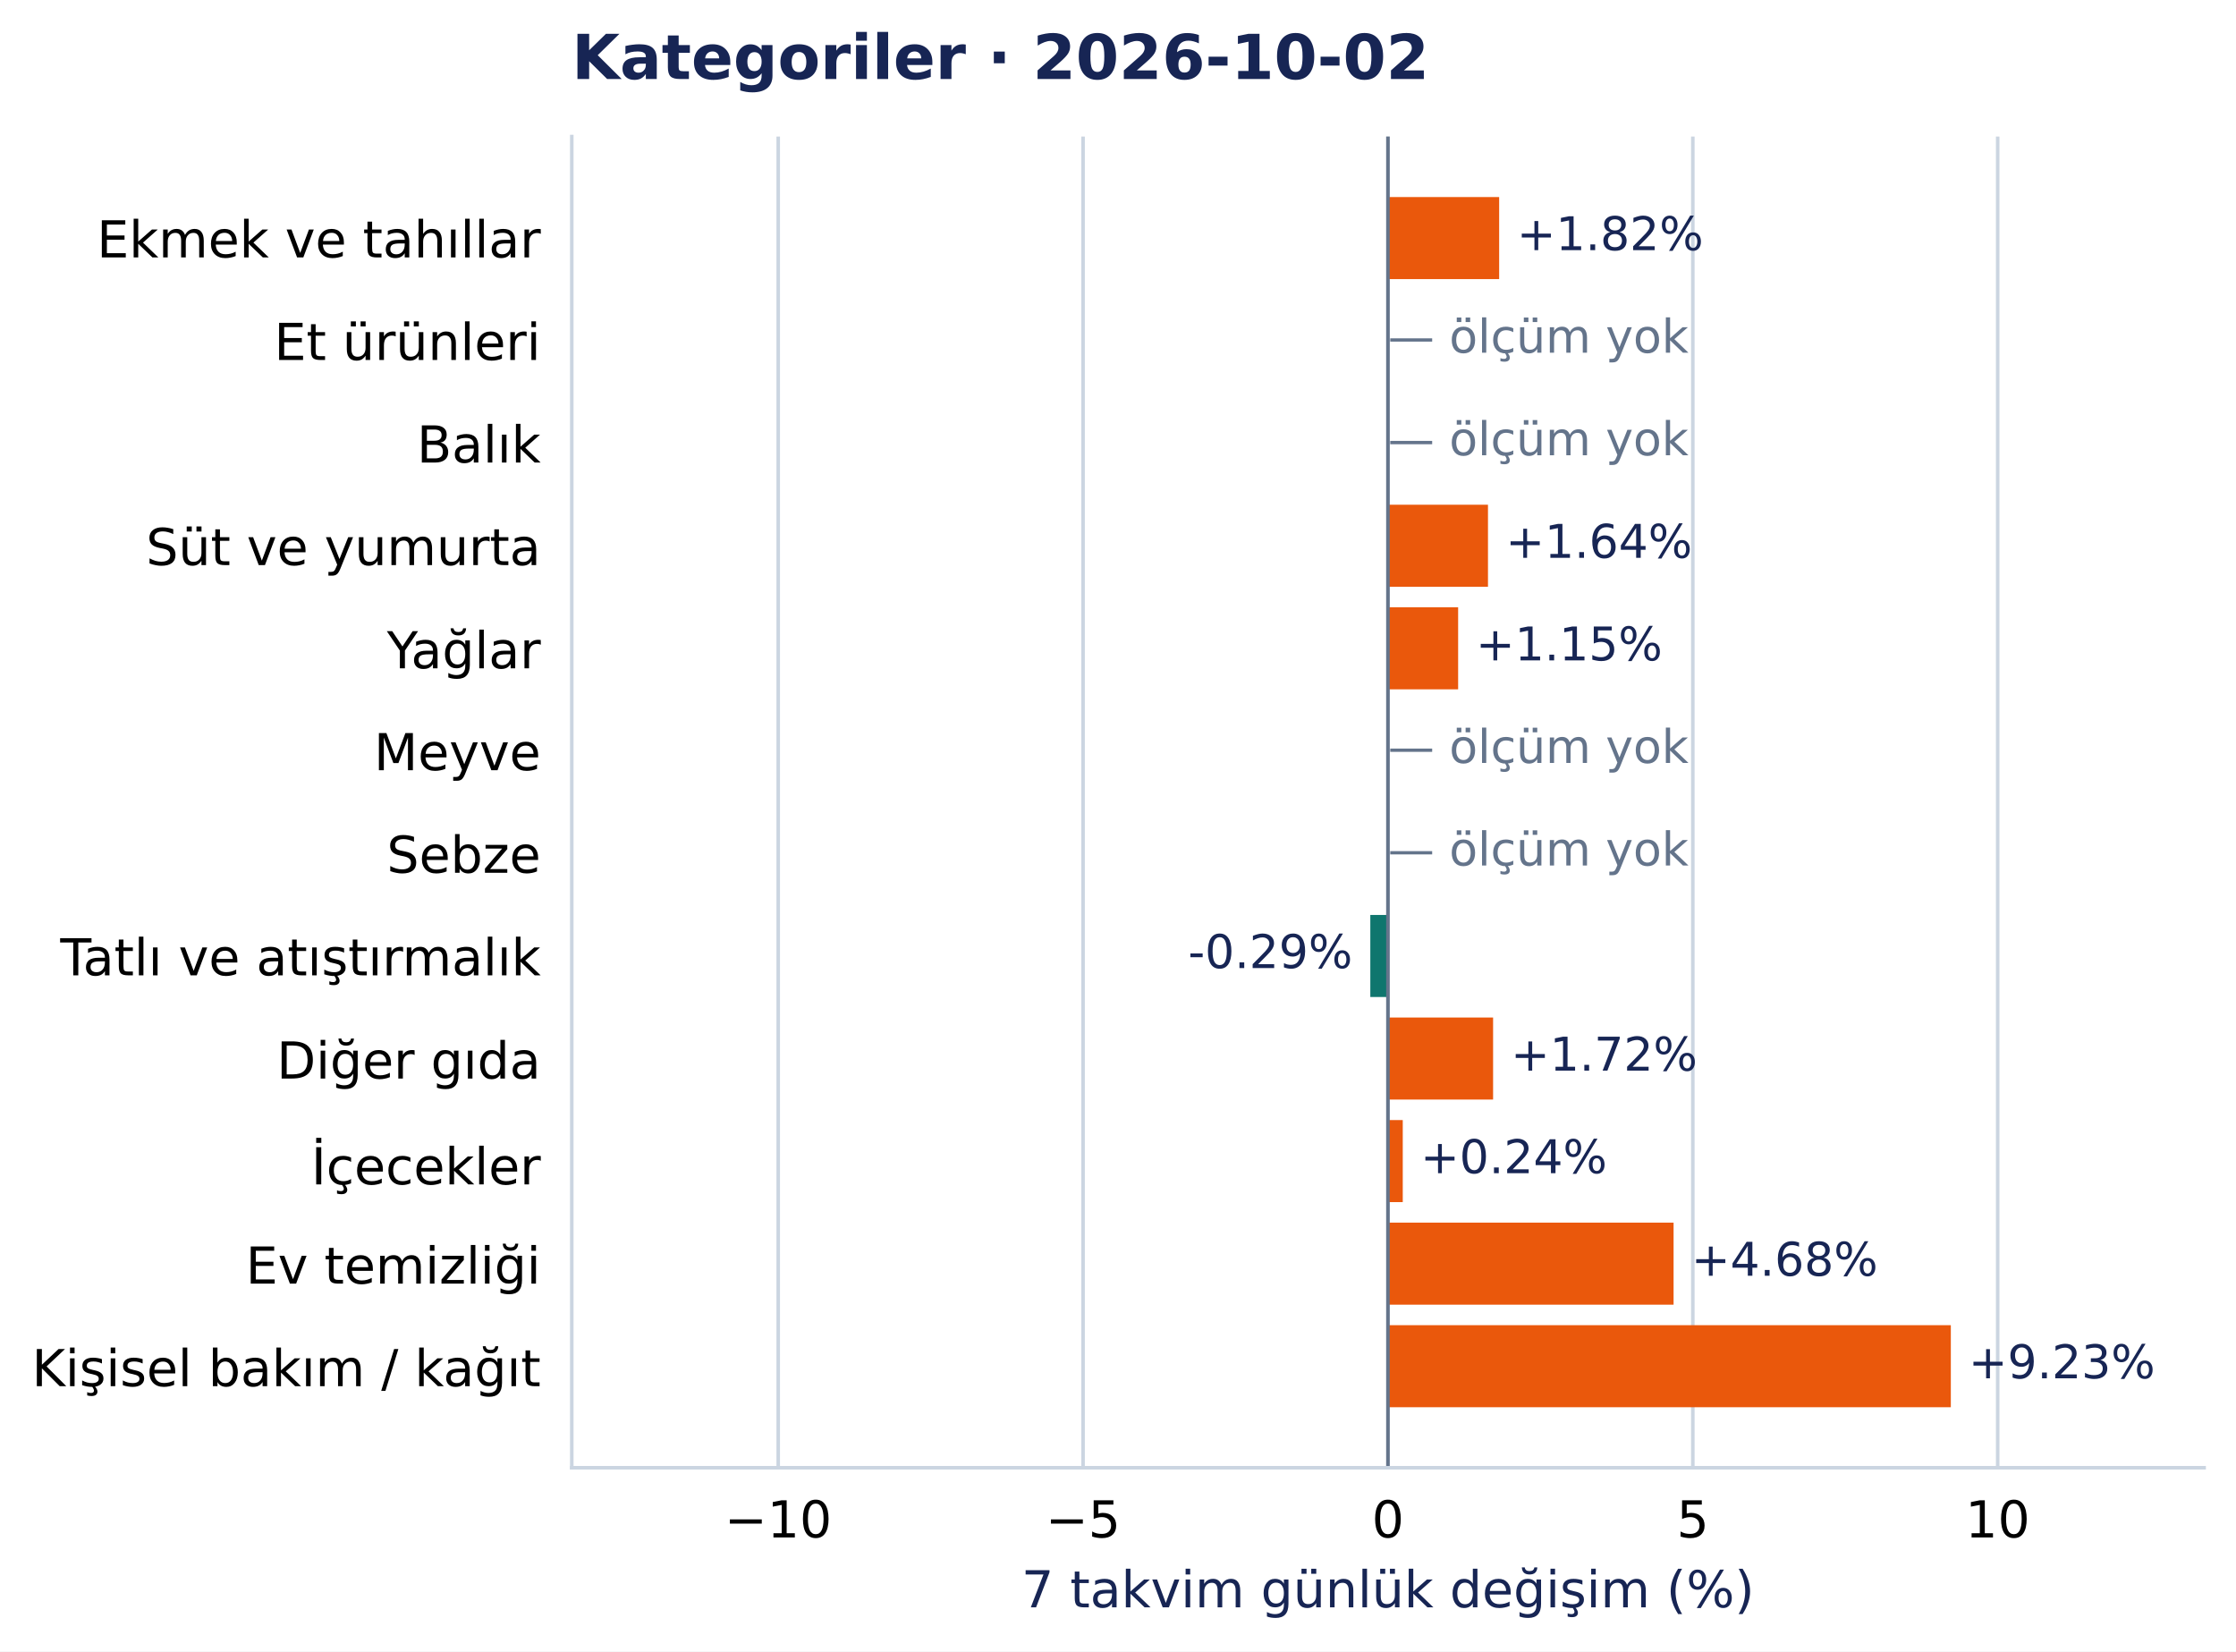
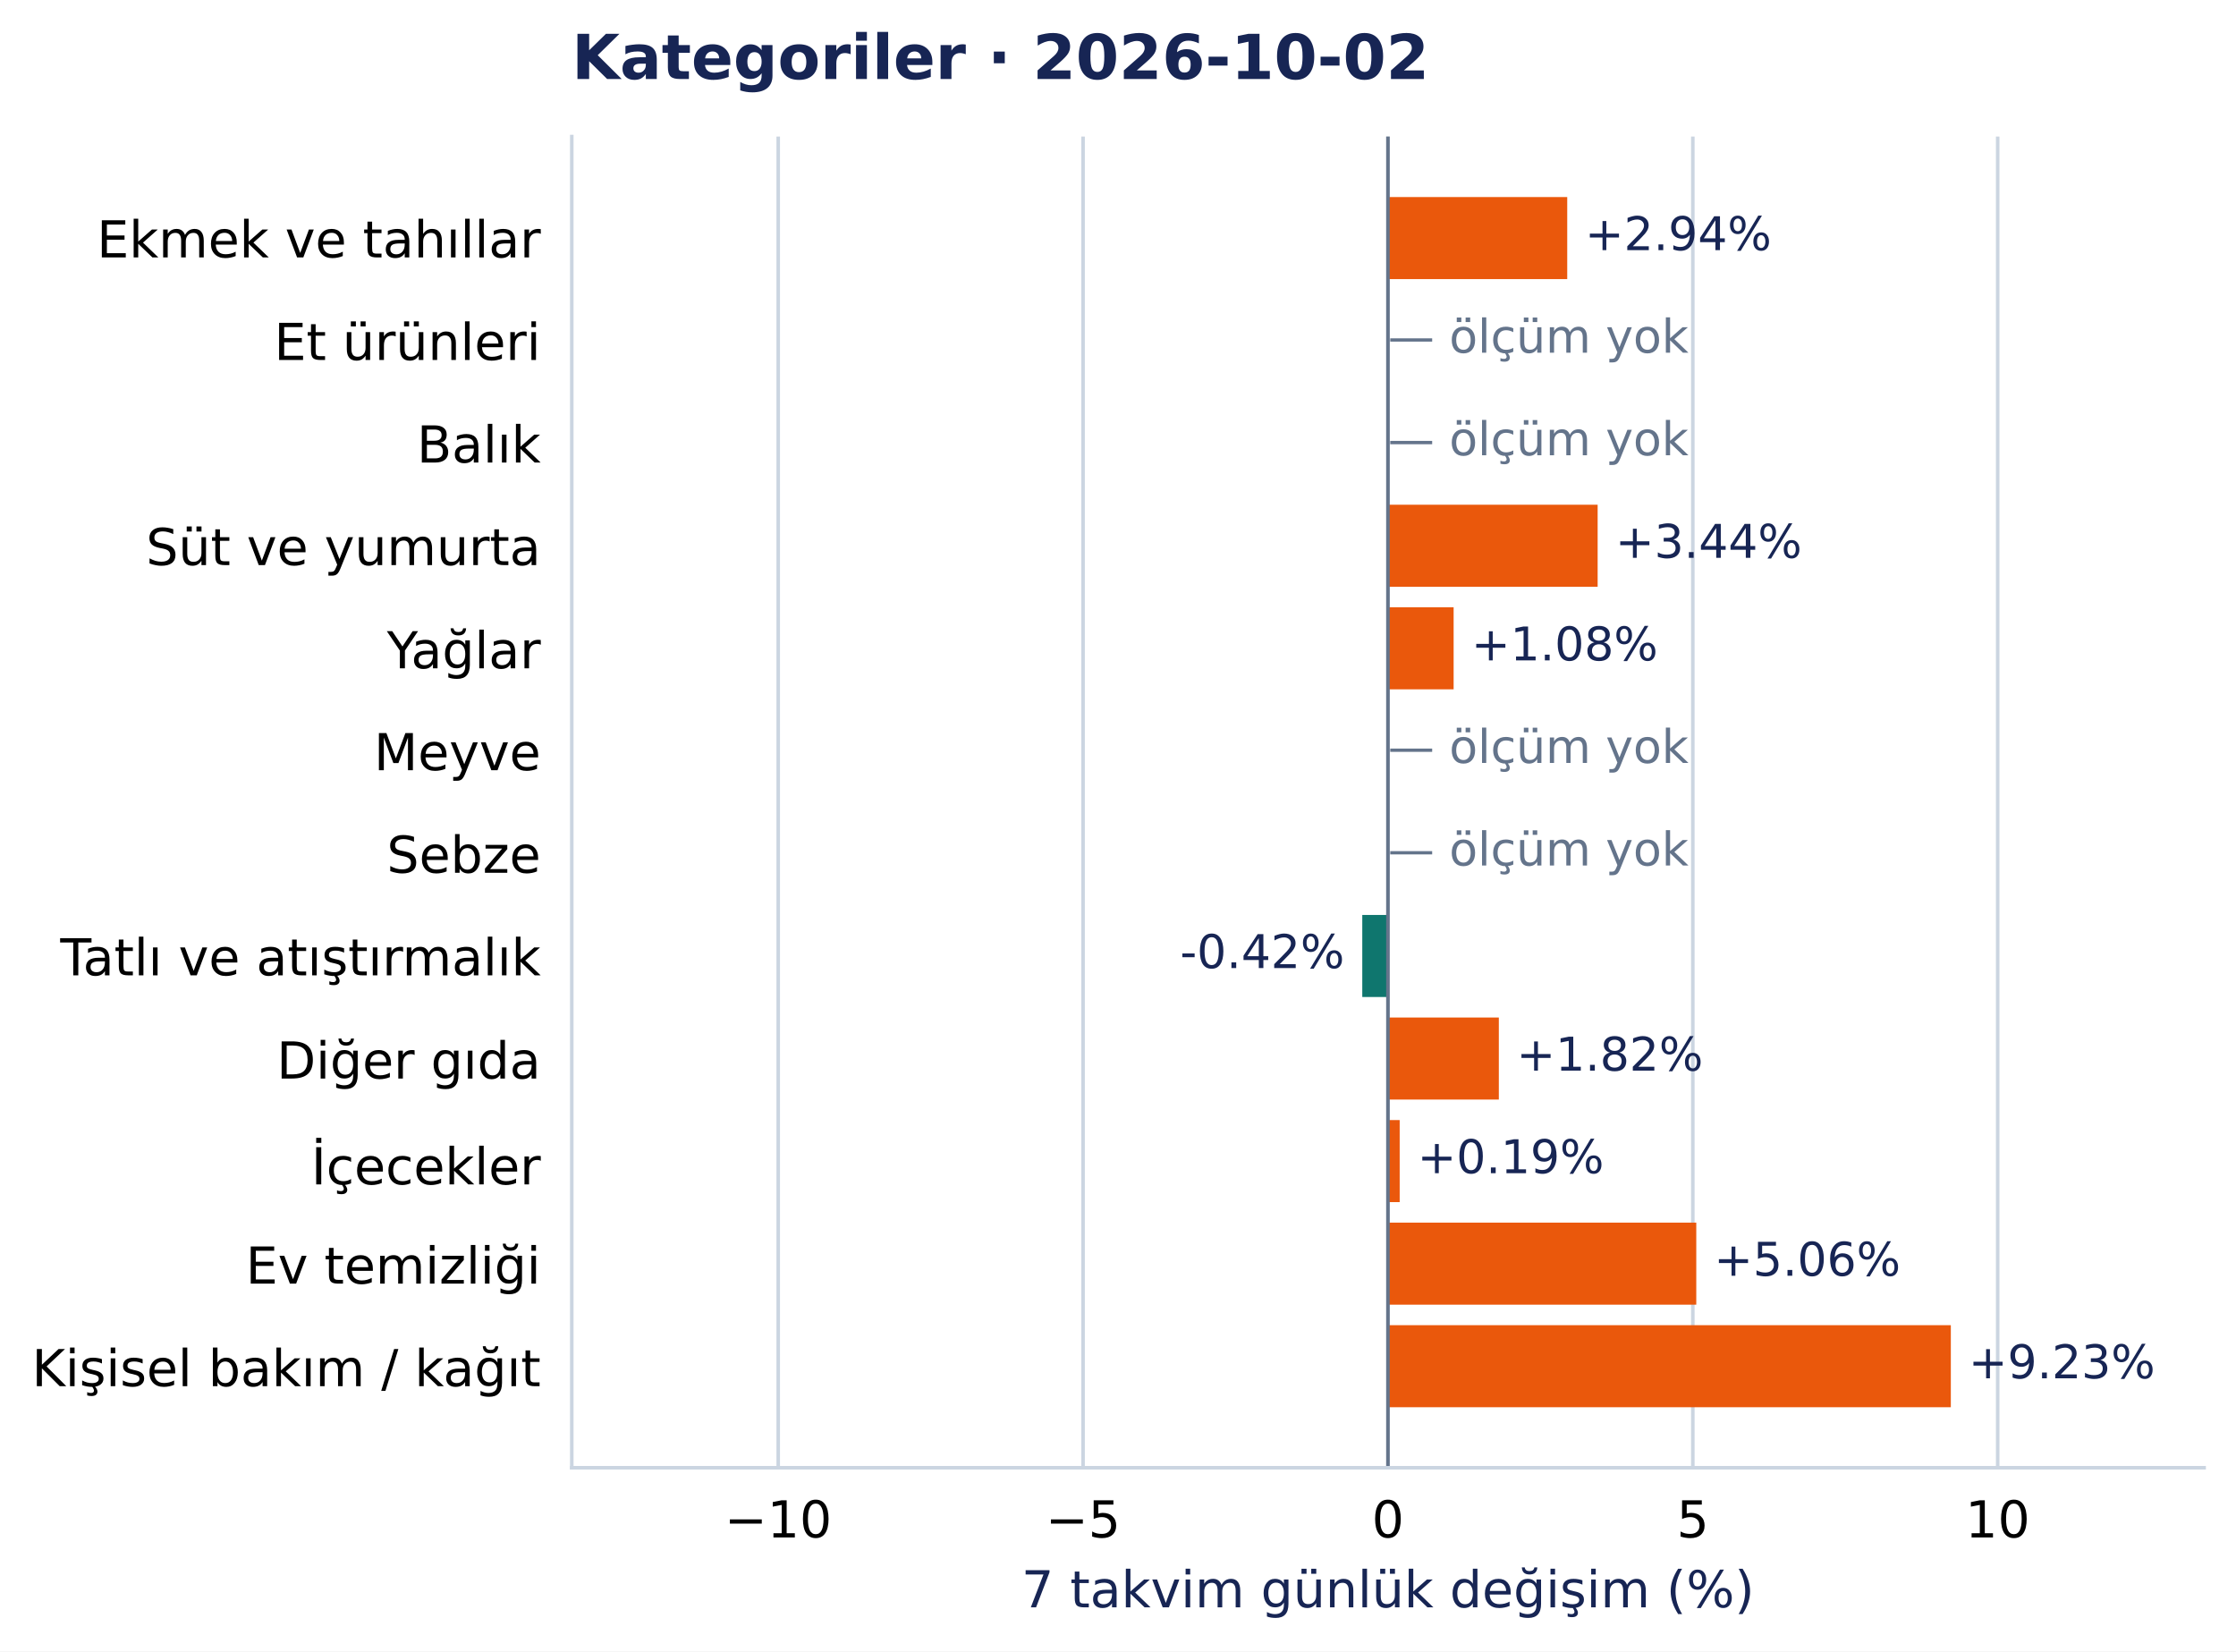
<svg xmlns="http://www.w3.org/2000/svg" width="504.998pt" height="372.97pt" viewBox="0 0 504.998 372.97" version="1.1">
  <defs>
    <style type="text/css">*{stroke-linejoin: round; stroke-linecap: butt}</style>
  </defs>
  <g id="figure_1">
    <g id="patch_1">
      <path d="M 0 372.97 L 504.998 372.97 L 504.998 0 L 0 0 z " style="fill: #ffffff" />
    </g>
    <g id="axes_1">
      <g id="patch_2">
        <path d="M 129.135 331.478 L 497.798 331.478 L 497.798 30.838 L 129.135 30.838 z " style="fill: #ffffff" />
      </g>
      <g id="matplotlib.axis_1">
        <g id="xtick_1">
          <g id="line2d_1">
            <path d="M 175.758 331.478 L 175.758 30.838 " clip-path="url(#pcea90821e2)" style="fill: none; stroke: #cbd5e1; stroke-width: 0.8; stroke-linecap: square" />
          </g>
          <g id="line2d_2" />
          <g id="text_1">
            <text style="font-size: 11.5px; font-family: 'DejaVu Sans', 'Bitstream Vera Sans', 'Computer Modern Sans Serif', 'Lucida Grande', 'Verdana', 'Geneva', 'Lucid', 'Arial', 'Helvetica', 'Avant Garde', sans-serif; text-anchor: middle" x="175.758" y="347.216" transform="rotate(-0 175.7578 347.2157)">−10</text>
          </g>
        </g>
        <g id="xtick_2">
          <g id="line2d_3">
            <path d="M 244.612 331.478 L 244.612 30.838 " clip-path="url(#pcea90821e2)" style="fill: none; stroke: #cbd5e1; stroke-width: 0.8; stroke-linecap: square" />
          </g>
          <g id="line2d_4" />
          <g id="text_2">
            <text style="font-size: 11.5px; font-family: 'DejaVu Sans', 'Bitstream Vera Sans', 'Computer Modern Sans Serif', 'Lucida Grande', 'Verdana', 'Geneva', 'Lucid', 'Arial', 'Helvetica', 'Avant Garde', sans-serif; text-anchor: middle" x="244.612" y="347.216" transform="rotate(-0 244.6122 347.2157)">−5</text>
          </g>
        </g>
        <g id="xtick_3">
          <g id="line2d_5">
            <path d="M 313.467 331.478 L 313.467 30.838 " clip-path="url(#pcea90821e2)" style="fill: none; stroke: #cbd5e1; stroke-width: 0.8; stroke-linecap: square" />
          </g>
          <g id="line2d_6" />
          <g id="text_3">
            <text style="font-size: 11.5px; font-family: 'DejaVu Sans', 'Bitstream Vera Sans', 'Computer Modern Sans Serif', 'Lucida Grande', 'Verdana', 'Geneva', 'Lucid', 'Arial', 'Helvetica', 'Avant Garde', sans-serif; text-anchor: middle" x="313.467" y="347.216" transform="rotate(-0 313.4666 347.2157)">0</text>
          </g>
        </g>
        <g id="xtick_4">
          <g id="line2d_7">
            <path d="M 382.321 331.478 L 382.321 30.838 " clip-path="url(#pcea90821e2)" style="fill: none; stroke: #cbd5e1; stroke-width: 0.8; stroke-linecap: square" />
          </g>
          <g id="line2d_8" />
          <g id="text_4">
            <text style="font-size: 11.5px; font-family: 'DejaVu Sans', 'Bitstream Vera Sans', 'Computer Modern Sans Serif', 'Lucida Grande', 'Verdana', 'Geneva', 'Lucid', 'Arial', 'Helvetica', 'Avant Garde', sans-serif; text-anchor: middle" x="382.321" y="347.216" transform="rotate(-0 382.3209 347.2157)">5</text>
          </g>
        </g>
        <g id="xtick_5">
          <g id="line2d_9">
            <path d="M 451.175 331.478 L 451.175 30.838 " clip-path="url(#pcea90821e2)" style="fill: none; stroke: #cbd5e1; stroke-width: 0.8; stroke-linecap: square" />
          </g>
          <g id="line2d_10" />
          <g id="text_5">
            <text style="font-size: 11.5px; font-family: 'DejaVu Sans', 'Bitstream Vera Sans', 'Computer Modern Sans Serif', 'Lucida Grande', 'Verdana', 'Geneva', 'Lucid', 'Arial', 'Helvetica', 'Avant Garde', sans-serif; text-anchor: middle" x="451.175" y="347.216" transform="rotate(-0 451.1753 347.2157)">10</text>
          </g>
        </g>
        <g id="text_6">
          <text style="font-size: 11.5px; font-family: 'DejaVu Sans', 'Bitstream Vera Sans', 'Computer Modern Sans Serif', 'Lucida Grande', 'Verdana', 'Geneva', 'Lucid', 'Arial', 'Helvetica', 'Avant Garde', sans-serif; text-anchor: middle; fill: #172554" x="313.467" y="363.008" transform="rotate(-0 313.4666 363.0077)">7 takvim günlük değişim (%)</text>
        </g>
      </g>
      <g id="matplotlib.axis_2">
        <g id="ytick_1">
          <g id="line2d_11" />
          <g id="text_7">
            <text style="font-size: 11.5px; font-family: 'DejaVu Sans', 'Bitstream Vera Sans', 'Computer Modern Sans Serif', 'Lucida Grande', 'Verdana', 'Geneva', 'Lucid', 'Arial', 'Helvetica', 'Avant Garde', sans-serif; text-anchor: end" x="122.135" y="58.137" transform="rotate(-0 122.1353 58.13713)">Ekmek ve tahıllar</text>
          </g>
        </g>
        <g id="ytick_2">
          <g id="line2d_12" />
          <g id="text_8">
            <text style="font-size: 11.5px; font-family: 'DejaVu Sans', 'Bitstream Vera Sans', 'Computer Modern Sans Serif', 'Lucida Grande', 'Verdana', 'Geneva', 'Lucid', 'Arial', 'Helvetica', 'Avant Garde', sans-serif; text-anchor: end" x="122.135" y="81.299" transform="rotate(-0 122.1353 81.29896)">Et ürünleri</text>
          </g>
        </g>
        <g id="ytick_3">
          <g id="line2d_13" />
          <g id="text_9">
            <text style="font-size: 11.5px; font-family: 'DejaVu Sans', 'Bitstream Vera Sans', 'Computer Modern Sans Serif', 'Lucida Grande', 'Verdana', 'Geneva', 'Lucid', 'Arial', 'Helvetica', 'Avant Garde', sans-serif; text-anchor: end" x="122.135" y="104.461" transform="rotate(-0 122.1353 104.4608)">Balık</text>
          </g>
        </g>
        <g id="ytick_4">
          <g id="line2d_14" />
          <g id="text_10">
            <text style="font-size: 11.5px; font-family: 'DejaVu Sans', 'Bitstream Vera Sans', 'Computer Modern Sans Serif', 'Lucida Grande', 'Verdana', 'Geneva', 'Lucid', 'Arial', 'Helvetica', 'Avant Garde', sans-serif; text-anchor: end" x="122.135" y="127.622" transform="rotate(-0 122.1353 127.6222)">Süt ve yumurta</text>
          </g>
        </g>
        <g id="ytick_5">
          <g id="line2d_15" />
          <g id="text_11">
            <text style="font-size: 11.5px; font-family: 'DejaVu Sans', 'Bitstream Vera Sans', 'Computer Modern Sans Serif', 'Lucida Grande', 'Verdana', 'Geneva', 'Lucid', 'Arial', 'Helvetica', 'Avant Garde', sans-serif; text-anchor: end" x="122.135" y="150.93" transform="rotate(-0 122.1353 150.93)">Yağlar</text>
          </g>
        </g>
        <g id="ytick_6">
          <g id="line2d_16" />
          <g id="text_12">
            <text style="font-size: 11.5px; font-family: 'DejaVu Sans', 'Bitstream Vera Sans', 'Computer Modern Sans Serif', 'Lucida Grande', 'Verdana', 'Geneva', 'Lucid', 'Arial', 'Helvetica', 'Avant Garde', sans-serif; text-anchor: end" x="122.135" y="173.946" transform="rotate(-0 122.1353 173.9458)">Meyve</text>
          </g>
        </g>
        <g id="ytick_7">
          <g id="line2d_17" />
          <g id="text_13">
            <text style="font-size: 11.5px; font-family: 'DejaVu Sans', 'Bitstream Vera Sans', 'Computer Modern Sans Serif', 'Lucida Grande', 'Verdana', 'Geneva', 'Lucid', 'Arial', 'Helvetica', 'Avant Garde', sans-serif; text-anchor: end" x="122.135" y="197.108" transform="rotate(-0 122.1353 197.1081)">Sebze</text>
          </g>
        </g>
        <g id="ytick_8">
          <g id="line2d_18" />
          <g id="text_14">
            <text style="font-size: 11.5px; font-family: 'DejaVu Sans', 'Bitstream Vera Sans', 'Computer Modern Sans Serif', 'Lucida Grande', 'Verdana', 'Geneva', 'Lucid', 'Arial', 'Helvetica', 'Avant Garde', sans-serif; text-anchor: end" x="122.135" y="220.27" transform="rotate(-0 122.1353 220.27)">Tatlı ve atıştırmalık</text>
          </g>
        </g>
        <g id="ytick_9">
          <g id="line2d_19" />
          <g id="text_15">
            <text style="font-size: 11.5px; font-family: 'DejaVu Sans', 'Bitstream Vera Sans', 'Computer Modern Sans Serif', 'Lucida Grande', 'Verdana', 'Geneva', 'Lucid', 'Arial', 'Helvetica', 'Avant Garde', sans-serif; text-anchor: end" x="122.135" y="243.577" transform="rotate(-0 122.1353 243.5773)">Diğer gıda</text>
          </g>
        </g>
        <g id="ytick_10">
          <g id="line2d_20" />
          <g id="text_16">
            <text style="font-size: 11.5px; font-family: 'DejaVu Sans', 'Bitstream Vera Sans', 'Computer Modern Sans Serif', 'Lucida Grande', 'Verdana', 'Geneva', 'Lucid', 'Arial', 'Helvetica', 'Avant Garde', sans-serif; text-anchor: end" x="122.135" y="267.48" transform="rotate(-0 122.1353 267.4804)">İçecekler</text>
          </g>
        </g>
        <g id="ytick_11">
          <g id="line2d_21" />
          <g id="text_17">
            <text style="font-size: 11.5px; font-family: 'DejaVu Sans', 'Bitstream Vera Sans', 'Computer Modern Sans Serif', 'Lucida Grande', 'Verdana', 'Geneva', 'Lucid', 'Arial', 'Helvetica', 'Avant Garde', sans-serif; text-anchor: end" x="122.135" y="289.901" transform="rotate(-0 122.1353 289.901)">Ev temizliği</text>
          </g>
        </g>
        <g id="ytick_12">
          <g id="line2d_22" />
          <g id="text_18">
            <text style="font-size: 11.5px; font-family: 'DejaVu Sans', 'Bitstream Vera Sans', 'Computer Modern Sans Serif', 'Lucida Grande', 'Verdana', 'Geneva', 'Lucid', 'Arial', 'Helvetica', 'Avant Garde', sans-serif; text-anchor: end" x="122.135" y="313.063" transform="rotate(-0 122.1353 313.0628)">Kişisel bakım / kağıt</text>
          </g>
        </g>
      </g>
      <g id="patch_3">
-         <path d="M 313.467 44.503 L 338.583 44.503 L 338.583 63.033 L 313.467 63.033 z " clip-path="url(#pcea90821e2)" style="fill: #ea580c" />
+         <path d="M 313.467 44.503 L 353.956 44.503 L 353.956 63.033 L 313.467 63.033 z " clip-path="url(#pcea90821e2)" style="fill: #ea580c" />
      </g>
      <g id="patch_4">
-         <path d="M 313.467 113.989 L 336.058 113.989 L 336.058 132.518 L 313.467 132.518 z " clip-path="url(#pcea90821e2)" style="fill: #ea580c" />
+         <path d="M 313.467 113.989 L 360.824 113.989 L 360.824 132.518 L 313.467 132.518 z " clip-path="url(#pcea90821e2)" style="fill: #ea580c" />
      </g>
      <g id="patch_5">
-         <path d="M 313.467 137.151 L 329.316 137.151 L 329.316 155.68 L 313.467 155.68 z " clip-path="url(#pcea90821e2)" style="fill: #ea580c" />
+         <path d="M 313.467 137.151 L 328.299 137.151 L 328.299 155.68 L 313.467 155.68 z " clip-path="url(#pcea90821e2)" style="fill: #ea580c" />
      </g>
      <g id="patch_6">
-         <path d="M 313.467 206.636 L 309.483 206.636 L 309.483 225.166 L 313.467 225.166 z " clip-path="url(#pcea90821e2)" style="fill: #0f766e" />
+         <path d="M 313.467 206.636 L 307.669 206.636 L 307.669 225.166 L 313.467 225.166 z " clip-path="url(#pcea90821e2)" style="fill: #0f766e" />
      </g>
      <g id="patch_7">
-         <path d="M 313.467 229.798 L 337.213 229.798 L 337.213 248.327 L 313.467 248.327 z " clip-path="url(#pcea90821e2)" style="fill: #ea580c" />
+         <path d="M 313.467 229.798 L 338.509 229.798 L 338.509 248.327 L 313.467 248.327 z " clip-path="url(#pcea90821e2)" style="fill: #ea580c" />
      </g>
      <g id="patch_8">
-         <path d="M 313.467 252.96 L 316.811 252.96 L 316.811 271.489 L 313.467 271.489 z " clip-path="url(#pcea90821e2)" style="fill: #ea580c" />
+         <path d="M 313.467 252.96 L 316.117 252.96 L 316.117 271.489 L 313.467 271.489 z " clip-path="url(#pcea90821e2)" style="fill: #ea580c" />
      </g>
      <g id="patch_9">
-         <path d="M 313.467 276.122 L 377.975 276.122 L 377.975 294.651 L 313.467 294.651 z " clip-path="url(#pcea90821e2)" style="fill: #ea580c" />
+         <path d="M 313.467 276.122 L 383.101 276.122 L 383.101 294.651 L 313.467 294.651 z " clip-path="url(#pcea90821e2)" style="fill: #ea580c" />
      </g>
      <g id="patch_10">
        <path d="M 313.467 299.283 L 440.592 299.283 L 440.592 317.813 L 313.467 317.813 z " clip-path="url(#pcea90821e2)" style="fill: #ea580c" />
      </g>
      <g id="line2d_23">
        <path d="M 313.467 331.478 L 313.467 30.838 " clip-path="url(#pcea90821e2)" style="fill: none; stroke: #64748b; stroke-width: 0.8; stroke-linecap: square" />
      </g>
      <g id="patch_11">
        <path d="M 129.135 331.478 L 129.135 30.838 " style="fill: none; stroke: #cbd5e1; stroke-width: 0.8; stroke-linejoin: miter; stroke-linecap: square" />
      </g>
      <g id="patch_12">
        <path d="M 129.135 331.478 L 497.798 331.478 " style="fill: none; stroke: #cbd5e1; stroke-width: 0.8; stroke-linejoin: miter; stroke-linecap: square" />
      </g>
      <g id="text_19">
-         <text style="font-size: 10.5px; font-family: 'DejaVu Sans', 'Bitstream Vera Sans', 'Computer Modern Sans Serif', 'Lucida Grande', 'Verdana', 'Geneva', 'Lucid', 'Arial', 'Helvetica', 'Avant Garde', sans-serif; text-anchor: start; fill: #172554" x="342.583" y="56.496" transform="rotate(-0 342.5832 56.49557)">+1.82%</text>
+         <text style="font-size: 10.5px; font-family: 'DejaVu Sans', 'Bitstream Vera Sans', 'Computer Modern Sans Serif', 'Lucida Grande', 'Verdana', 'Geneva', 'Lucid', 'Arial', 'Helvetica', 'Avant Garde', sans-serif; text-anchor: start; fill: #172554" x="357.956" y="56.496" transform="rotate(-0 357.9555 56.49557)">+2.94%</text>
      </g>
      <g id="text_20">
        <text style="font-size: 10.5px; font-family: 'DejaVu Sans', 'Bitstream Vera Sans', 'Computer Modern Sans Serif', 'Lucida Grande', 'Verdana', 'Geneva', 'Lucid', 'Arial', 'Helvetica', 'Avant Garde', sans-serif; text-anchor: start; fill: #64748b" x="313.467" y="79.658" transform="rotate(-0 313.4666 79.65781)">  — ölçüm yok</text>
      </g>
      <g id="text_21">
        <text style="font-size: 10.5px; font-family: 'DejaVu Sans', 'Bitstream Vera Sans', 'Computer Modern Sans Serif', 'Lucida Grande', 'Verdana', 'Geneva', 'Lucid', 'Arial', 'Helvetica', 'Avant Garde', sans-serif; text-anchor: start; fill: #64748b" x="313.467" y="102.82" transform="rotate(-0 313.4666 102.8196)">  — ölçüm yok</text>
      </g>
      <g id="text_22">
-         <text style="font-size: 10.5px; font-family: 'DejaVu Sans', 'Bitstream Vera Sans', 'Computer Modern Sans Serif', 'Lucida Grande', 'Verdana', 'Geneva', 'Lucid', 'Arial', 'Helvetica', 'Avant Garde', sans-serif; text-anchor: start; fill: #172554" x="340.058" y="125.981" transform="rotate(-0 340.0576 125.9811)">+1.64%</text>
+         <text style="font-size: 10.5px; font-family: 'DejaVu Sans', 'Bitstream Vera Sans', 'Computer Modern Sans Serif', 'Lucida Grande', 'Verdana', 'Geneva', 'Lucid', 'Arial', 'Helvetica', 'Avant Garde', sans-serif; text-anchor: start; fill: #172554" x="364.824" y="125.981" transform="rotate(-0 364.8243 125.9811)">+3.44%</text>
      </g>
      <g id="text_23">
-         <text style="font-size: 10.5px; font-family: 'DejaVu Sans', 'Bitstream Vera Sans', 'Computer Modern Sans Serif', 'Lucida Grande', 'Verdana', 'Geneva', 'Lucid', 'Arial', 'Helvetica', 'Avant Garde', sans-serif; text-anchor: start; fill: #172554" x="333.316" y="149.143" transform="rotate(-0 333.3156 149.1429)">+1.15%</text>
+         <text style="font-size: 10.5px; font-family: 'DejaVu Sans', 'Bitstream Vera Sans', 'Computer Modern Sans Serif', 'Lucida Grande', 'Verdana', 'Geneva', 'Lucid', 'Arial', 'Helvetica', 'Avant Garde', sans-serif; text-anchor: start; fill: #172554" x="332.299" y="149.143" transform="rotate(-0 332.2992 149.1429)">+1.08%</text>
      </g>
      <g id="text_24">
        <text style="font-size: 10.5px; font-family: 'DejaVu Sans', 'Bitstream Vera Sans', 'Computer Modern Sans Serif', 'Lucida Grande', 'Verdana', 'Geneva', 'Lucid', 'Arial', 'Helvetica', 'Avant Garde', sans-serif; text-anchor: start; fill: #64748b" x="313.467" y="172.305" transform="rotate(-0 313.4666 172.3051)">  — ölçüm yok</text>
      </g>
      <g id="text_25">
        <text style="font-size: 10.5px; font-family: 'DejaVu Sans', 'Bitstream Vera Sans', 'Computer Modern Sans Serif', 'Lucida Grande', 'Verdana', 'Geneva', 'Lucid', 'Arial', 'Helvetica', 'Avant Garde', sans-serif; text-anchor: start; fill: #64748b" x="313.467" y="195.467" transform="rotate(-0 313.4666 195.467)">  — ölçüm yok</text>
      </g>
      <g id="text_26">
-         <text style="font-size: 10.5px; font-family: 'DejaVu Sans', 'Bitstream Vera Sans', 'Computer Modern Sans Serif', 'Lucida Grande', 'Verdana', 'Geneva', 'Lucid', 'Arial', 'Helvetica', 'Avant Garde', sans-serif; text-anchor: end; fill: #172554" x="305.483" y="218.628" transform="rotate(-0 305.4833 218.6284)">-0.29%</text>
+         <text style="font-size: 10.5px; font-family: 'DejaVu Sans', 'Bitstream Vera Sans', 'Computer Modern Sans Serif', 'Lucida Grande', 'Verdana', 'Geneva', 'Lucid', 'Arial', 'Helvetica', 'Avant Garde', sans-serif; text-anchor: end; fill: #172554" x="303.669" y="218.628" transform="rotate(-0 303.6687 218.6284)">-0.42%</text>
      </g>
      <g id="text_27">
-         <text style="font-size: 10.5px; font-family: 'DejaVu Sans', 'Bitstream Vera Sans', 'Computer Modern Sans Serif', 'Lucida Grande', 'Verdana', 'Geneva', 'Lucid', 'Arial', 'Helvetica', 'Avant Garde', sans-serif; text-anchor: start; fill: #172554" x="341.213" y="241.79" transform="rotate(-0 341.2133 241.7902)">+1.72%</text>
+         <text style="font-size: 10.5px; font-family: 'DejaVu Sans', 'Bitstream Vera Sans', 'Computer Modern Sans Serif', 'Lucida Grande', 'Verdana', 'Geneva', 'Lucid', 'Arial', 'Helvetica', 'Avant Garde', sans-serif; text-anchor: start; fill: #172554" x="342.509" y="241.79" transform="rotate(-0 342.5092 241.7902)">+1.82%</text>
      </g>
      <g id="text_28">
-         <text style="font-size: 10.5px; font-family: 'DejaVu Sans', 'Bitstream Vera Sans', 'Computer Modern Sans Serif', 'Lucida Grande', 'Verdana', 'Geneva', 'Lucid', 'Arial', 'Helvetica', 'Avant Garde', sans-serif; text-anchor: start; fill: #172554" x="320.811" y="264.952" transform="rotate(-0 320.8114 264.9521)">+0.24%</text>
+         <text style="font-size: 10.5px; font-family: 'DejaVu Sans', 'Bitstream Vera Sans', 'Computer Modern Sans Serif', 'Lucida Grande', 'Verdana', 'Geneva', 'Lucid', 'Arial', 'Helvetica', 'Avant Garde', sans-serif; text-anchor: start; fill: #172554" x="320.117" y="264.952" transform="rotate(-0 320.1169 264.9521)">+0.19%</text>
      </g>
      <g id="text_29">
-         <text style="font-size: 10.5px; font-family: 'DejaVu Sans', 'Bitstream Vera Sans', 'Computer Modern Sans Serif', 'Lucida Grande', 'Verdana', 'Geneva', 'Lucid', 'Arial', 'Helvetica', 'Avant Garde', sans-serif; text-anchor: start; fill: #172554" x="381.975" y="288.114" transform="rotate(-0 381.975 288.1139)">+4.68%</text>
+         <text style="font-size: 10.5px; font-family: 'DejaVu Sans', 'Bitstream Vera Sans', 'Computer Modern Sans Serif', 'Lucida Grande', 'Verdana', 'Geneva', 'Lucid', 'Arial', 'Helvetica', 'Avant Garde', sans-serif; text-anchor: start; fill: #172554" x="387.101" y="288.114" transform="rotate(-0 387.1012 288.1139)">+5.06%</text>
      </g>
      <g id="text_30">
        <text style="font-size: 10.5px; font-family: 'DejaVu Sans', 'Bitstream Vera Sans', 'Computer Modern Sans Serif', 'Lucida Grande', 'Verdana', 'Geneva', 'Lucid', 'Arial', 'Helvetica', 'Avant Garde', sans-serif; text-anchor: start; fill: #172554" x="444.592" y="311.276" transform="rotate(-0 444.5916 311.2757)">+9.23%</text>
      </g>
      <g id="text_31">
        <text style="font-weight: 700; font-size: 14px; font-family: 'DejaVu Sans', 'Bitstream Vera Sans', 'Computer Modern Sans Serif', 'Lucida Grande', 'Verdana', 'Geneva', 'Lucid', 'Arial', 'Helvetica', 'Avant Garde', sans-serif; text-anchor: start; fill: #172554" x="129.135" y="17.838" transform="rotate(-0 129.1353 17.83781)">Kategoriler · 2026-10-02</text>
      </g>
    </g>
  </g>
  <defs>
    <clipPath id="pcea90821e2">
      <rect x="129.135" y="30.838" width="368.663" height="300.641" />
    </clipPath>
  </defs>
</svg>
